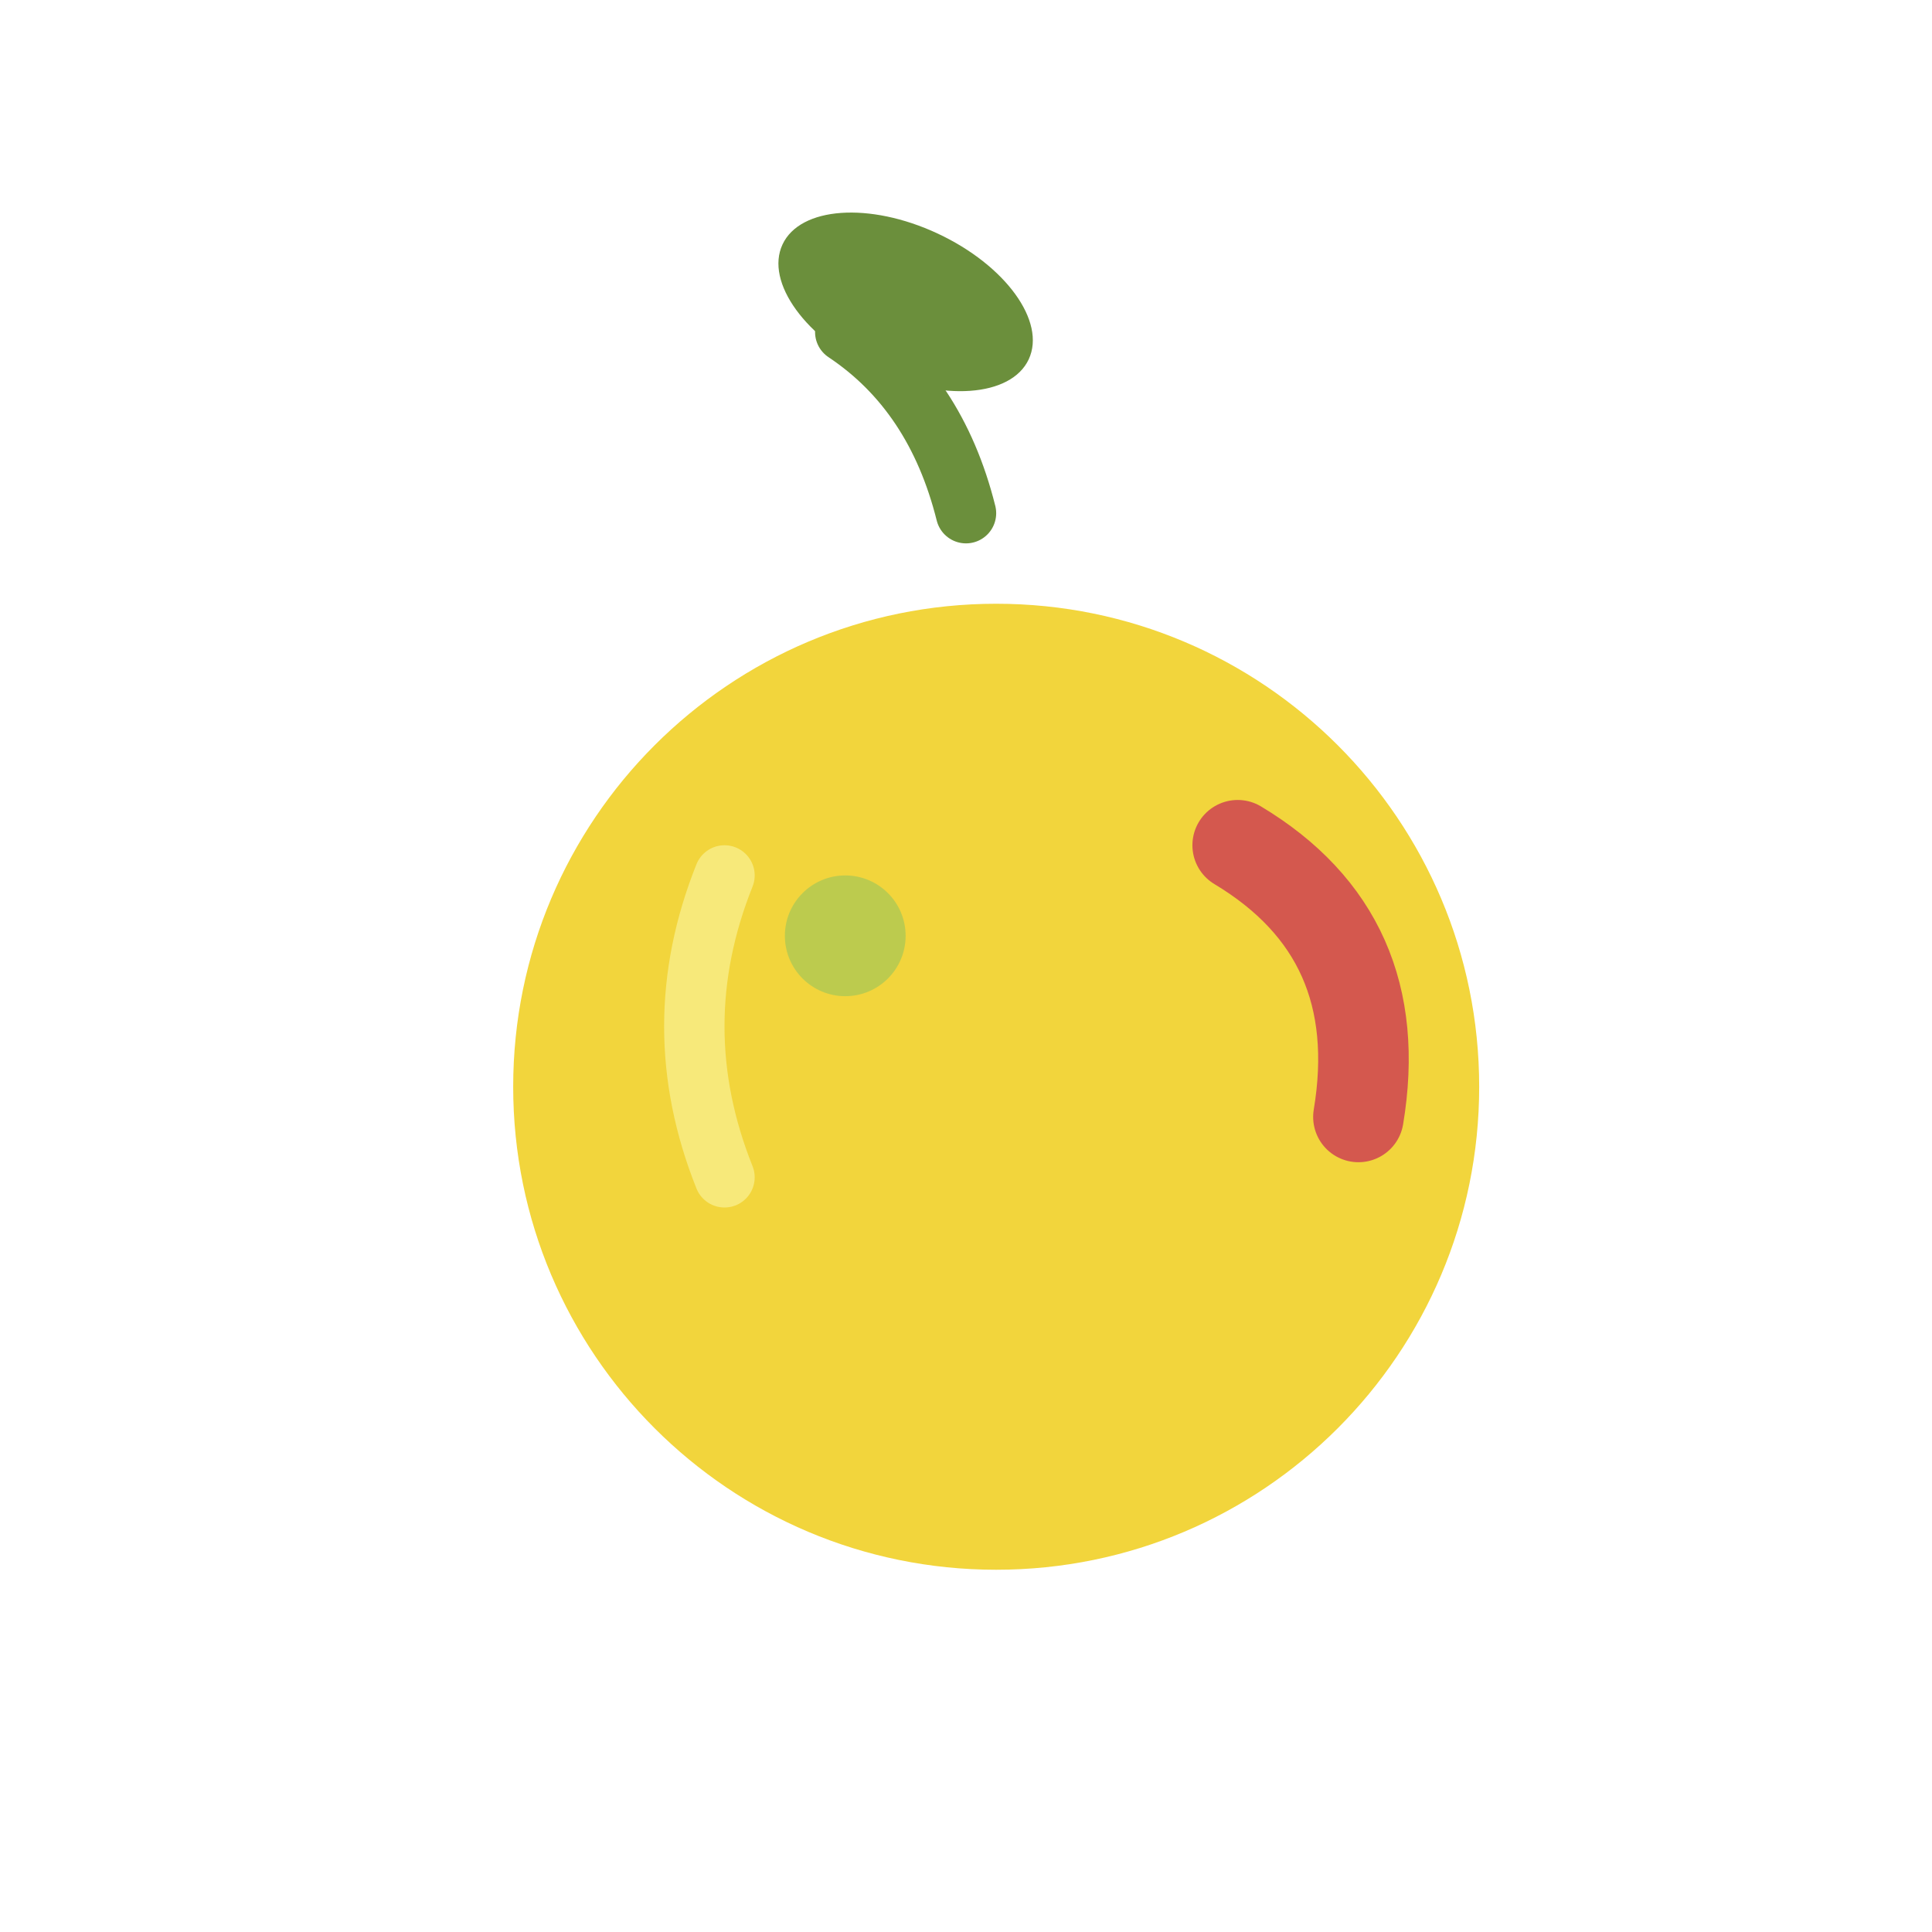
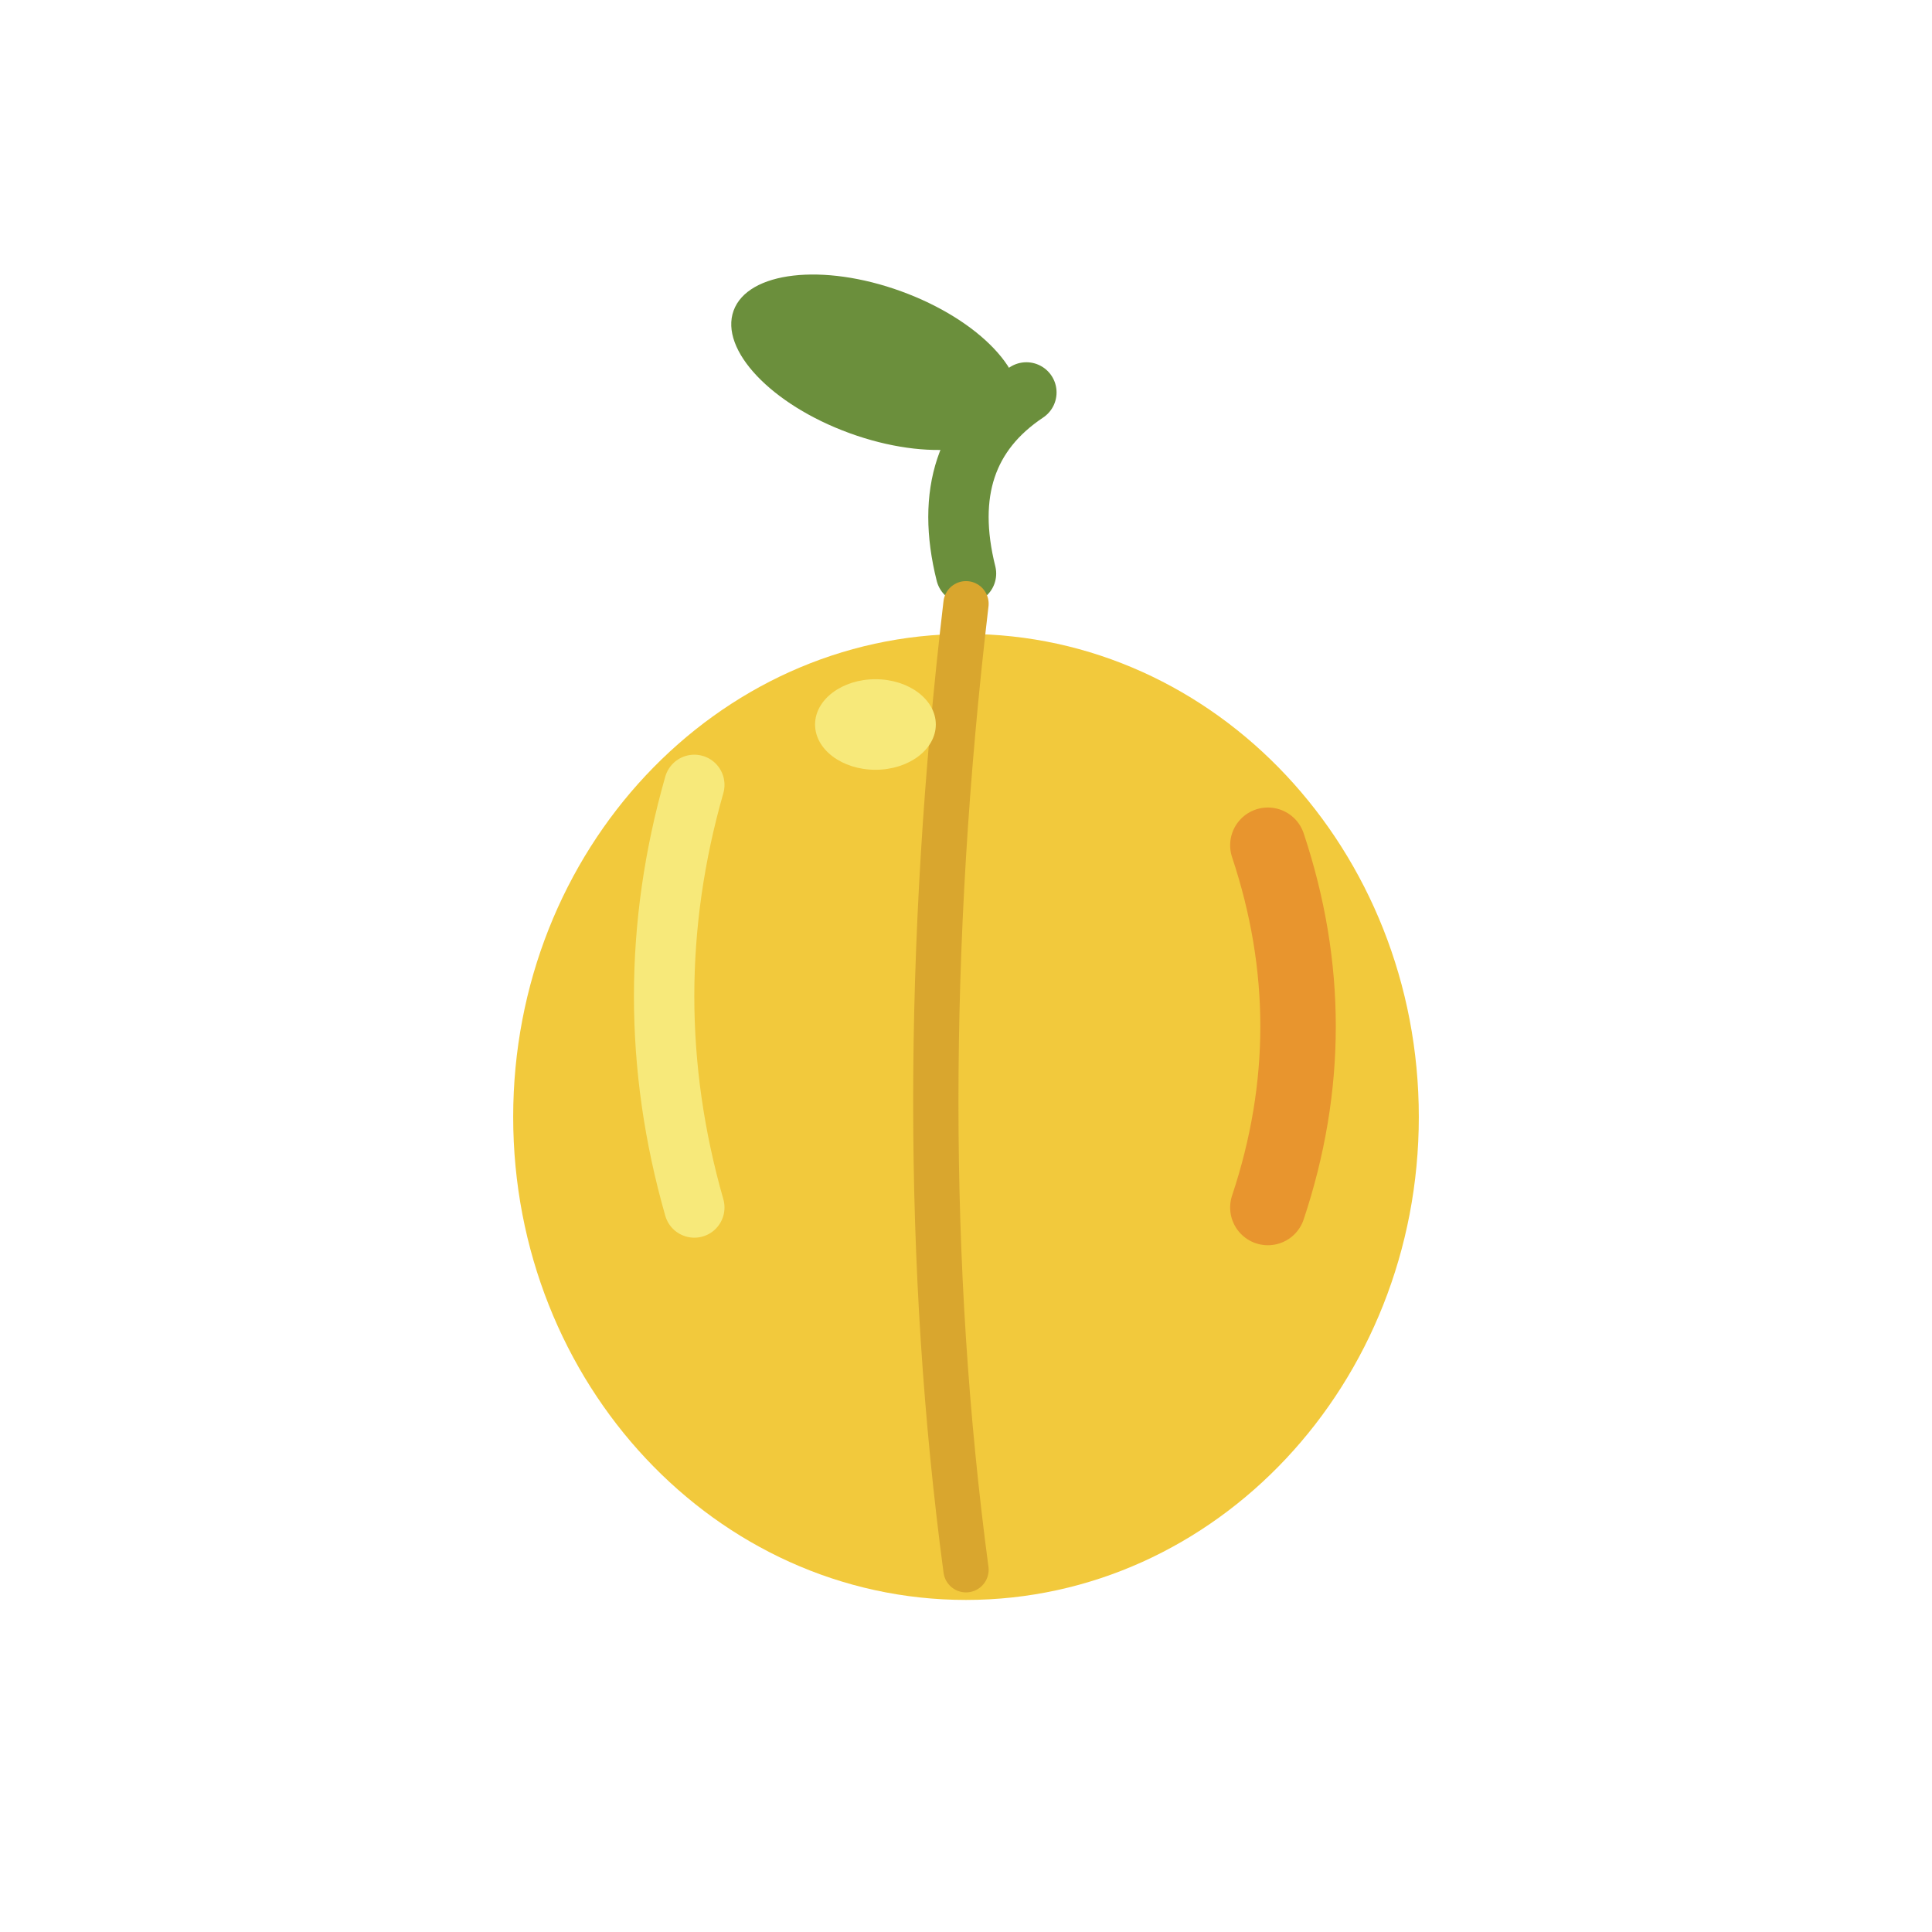
<svg xmlns="http://www.w3.org/2000/svg" viewBox="0 0 128 128">
-   <path d="M64 34 Q62 26 56 22" fill="none" stroke="#6B8F3C" stroke-width="4" stroke-linecap="round" />
-   <ellipse cx="60" cy="20" rx="9" ry="5" transform="rotate(25 60 20)" fill="#6B8F3C" />
-   <circle cx="66" cy="72" r="32" fill="#F2D53C" />
-   <circle cx="56" cy="62" r="4" fill="#BCCB4E" />
-   <path d="M82 56 Q92 62 90 74" fill="none" stroke="#D4584E" stroke-width="6" stroke-linecap="round" />
-   <path d="M48 58 Q44 68 48 78" fill="none" stroke="#F7E97A" stroke-width="4" stroke-linecap="round" />
+   <path d="M64 38 Q62 30 68 26" fill="none" stroke="#6B8F3C" stroke-width="4" stroke-linecap="round" />
+   <ellipse cx="58" cy="24" rx="10" ry="5" transform="rotate(20 58 24)" fill="#6B8F3C" />
+   <ellipse cx="64" cy="74" rx="30" ry="32" fill="#F2C93C" />
+   <path d="M64 40 Q60 74 64 104" fill="none" stroke="#D9A62E" stroke-width="3" stroke-linecap="round" />
+   <path d="M46 52 Q42 66 46 80" fill="none" stroke="#F7E97A" stroke-width="4" stroke-linecap="round" />
+   <path d="M84 56 Q88 68 84 80" fill="none" stroke="#E8952E" stroke-width="5" stroke-linecap="round" />
+   <ellipse cx="58" cy="48" rx="4" ry="3" fill="#F7E97A" />
</svg>
